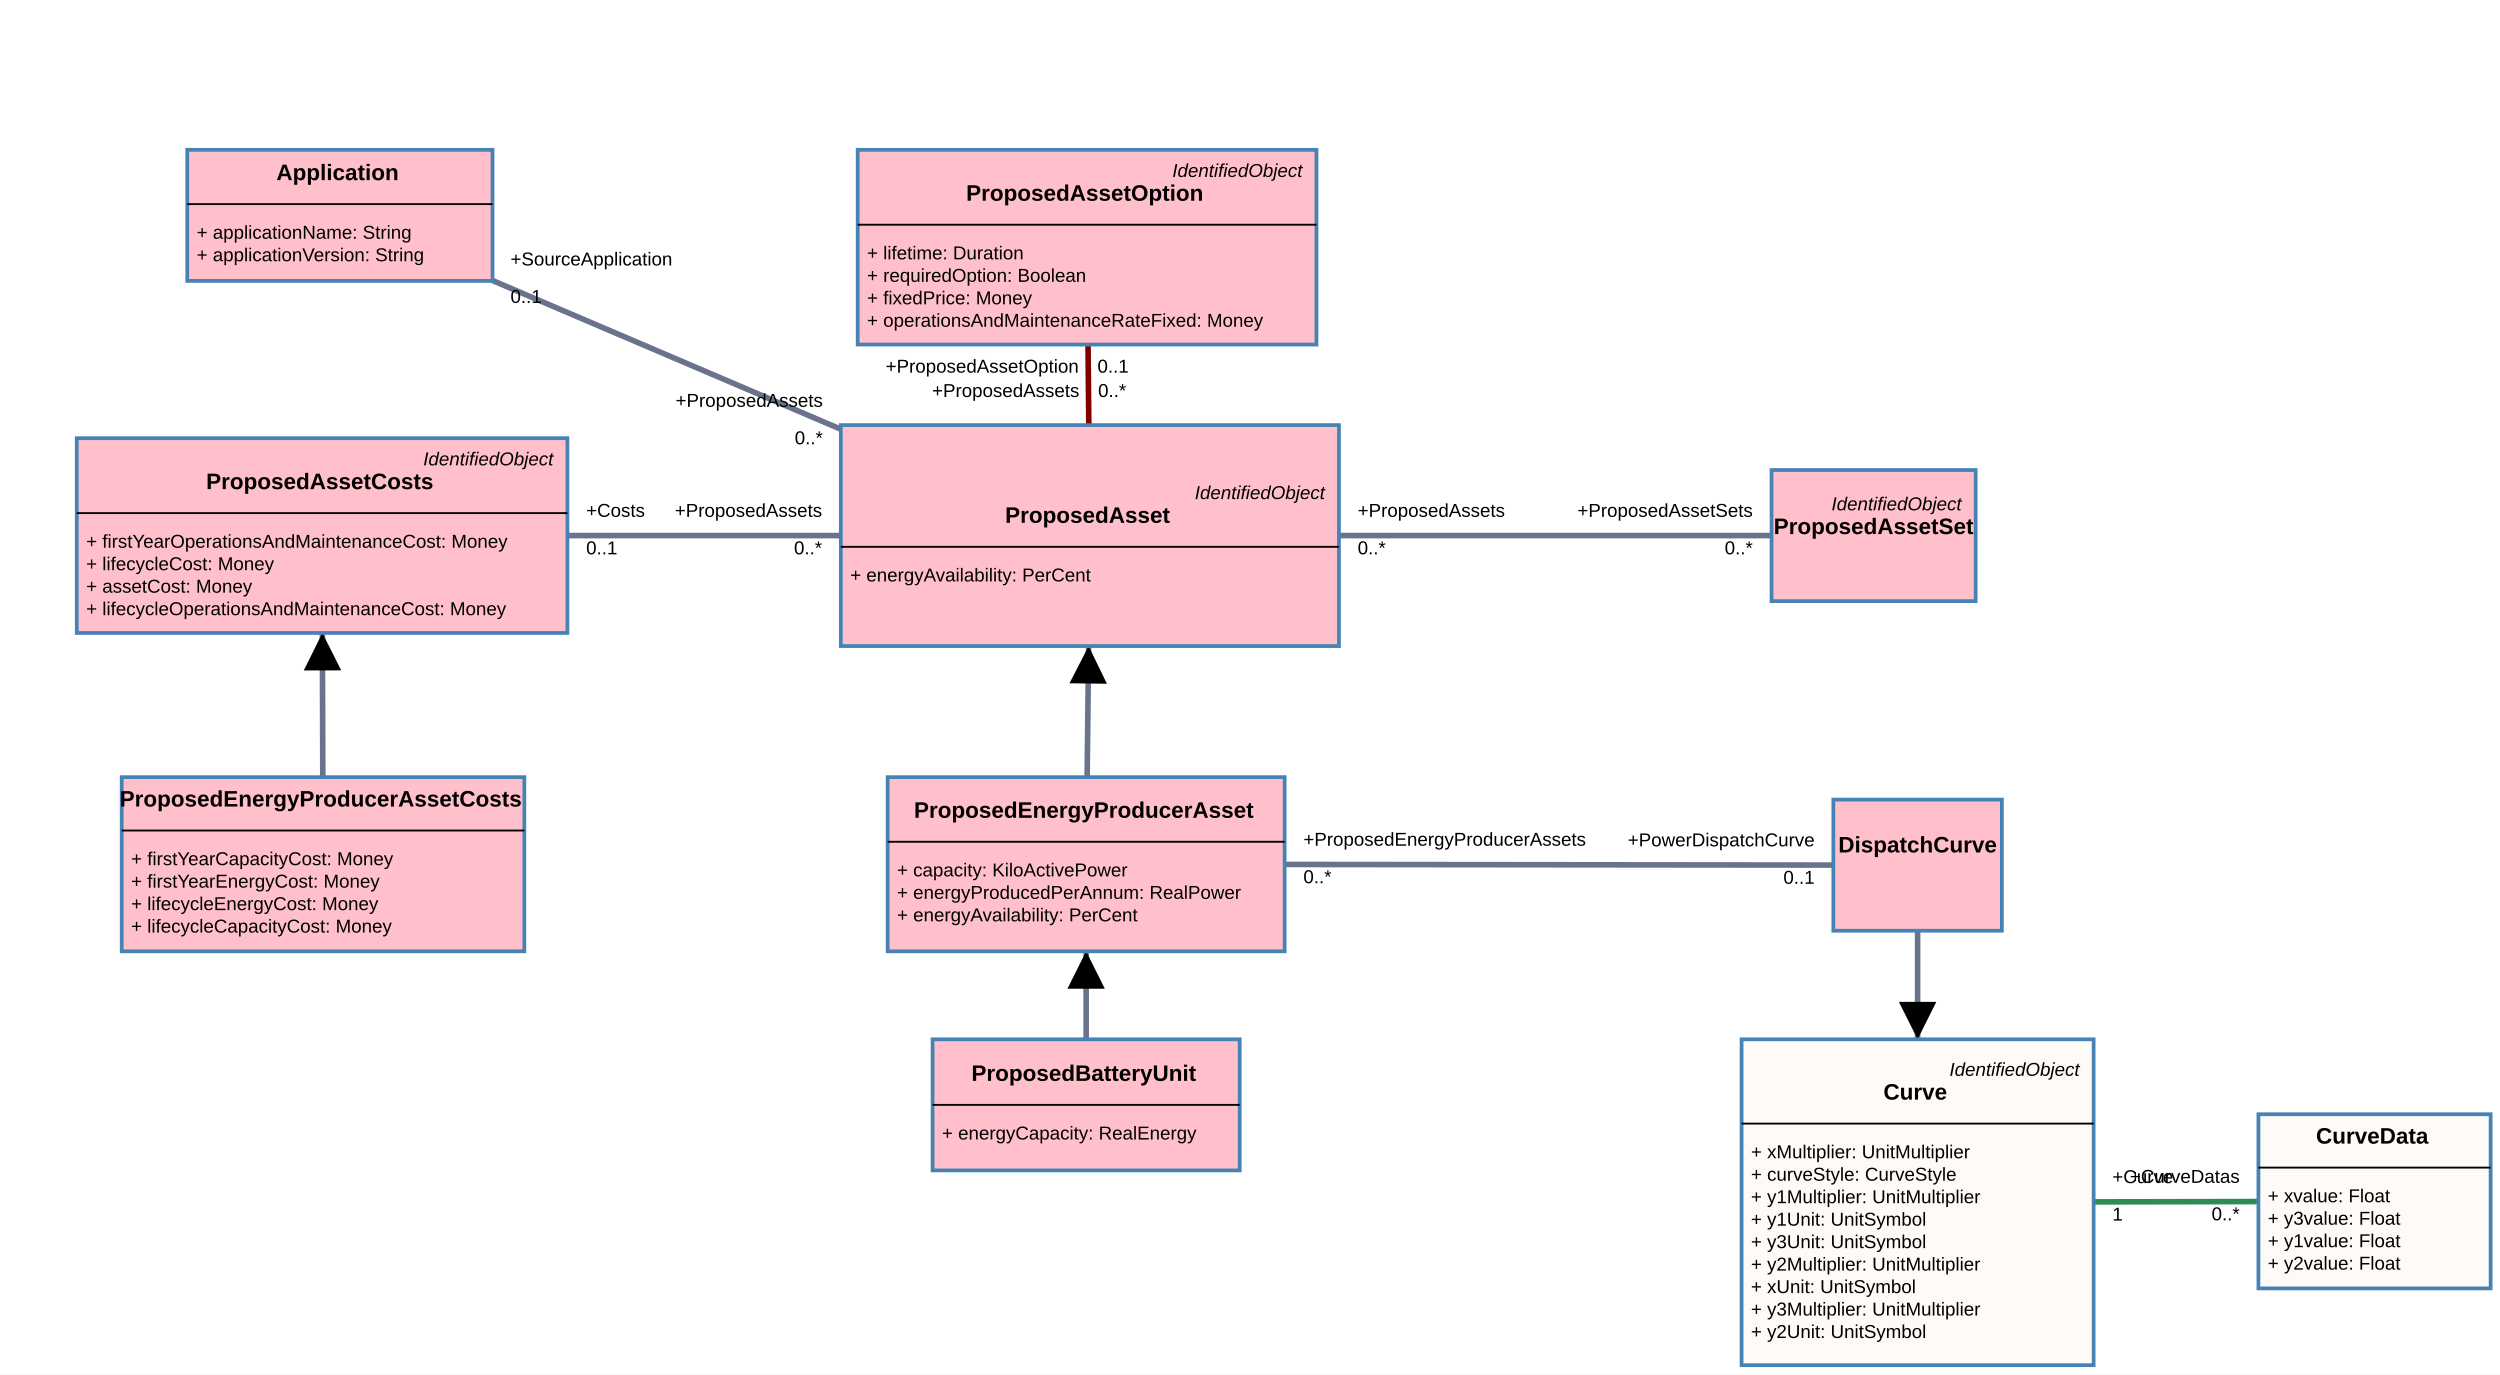
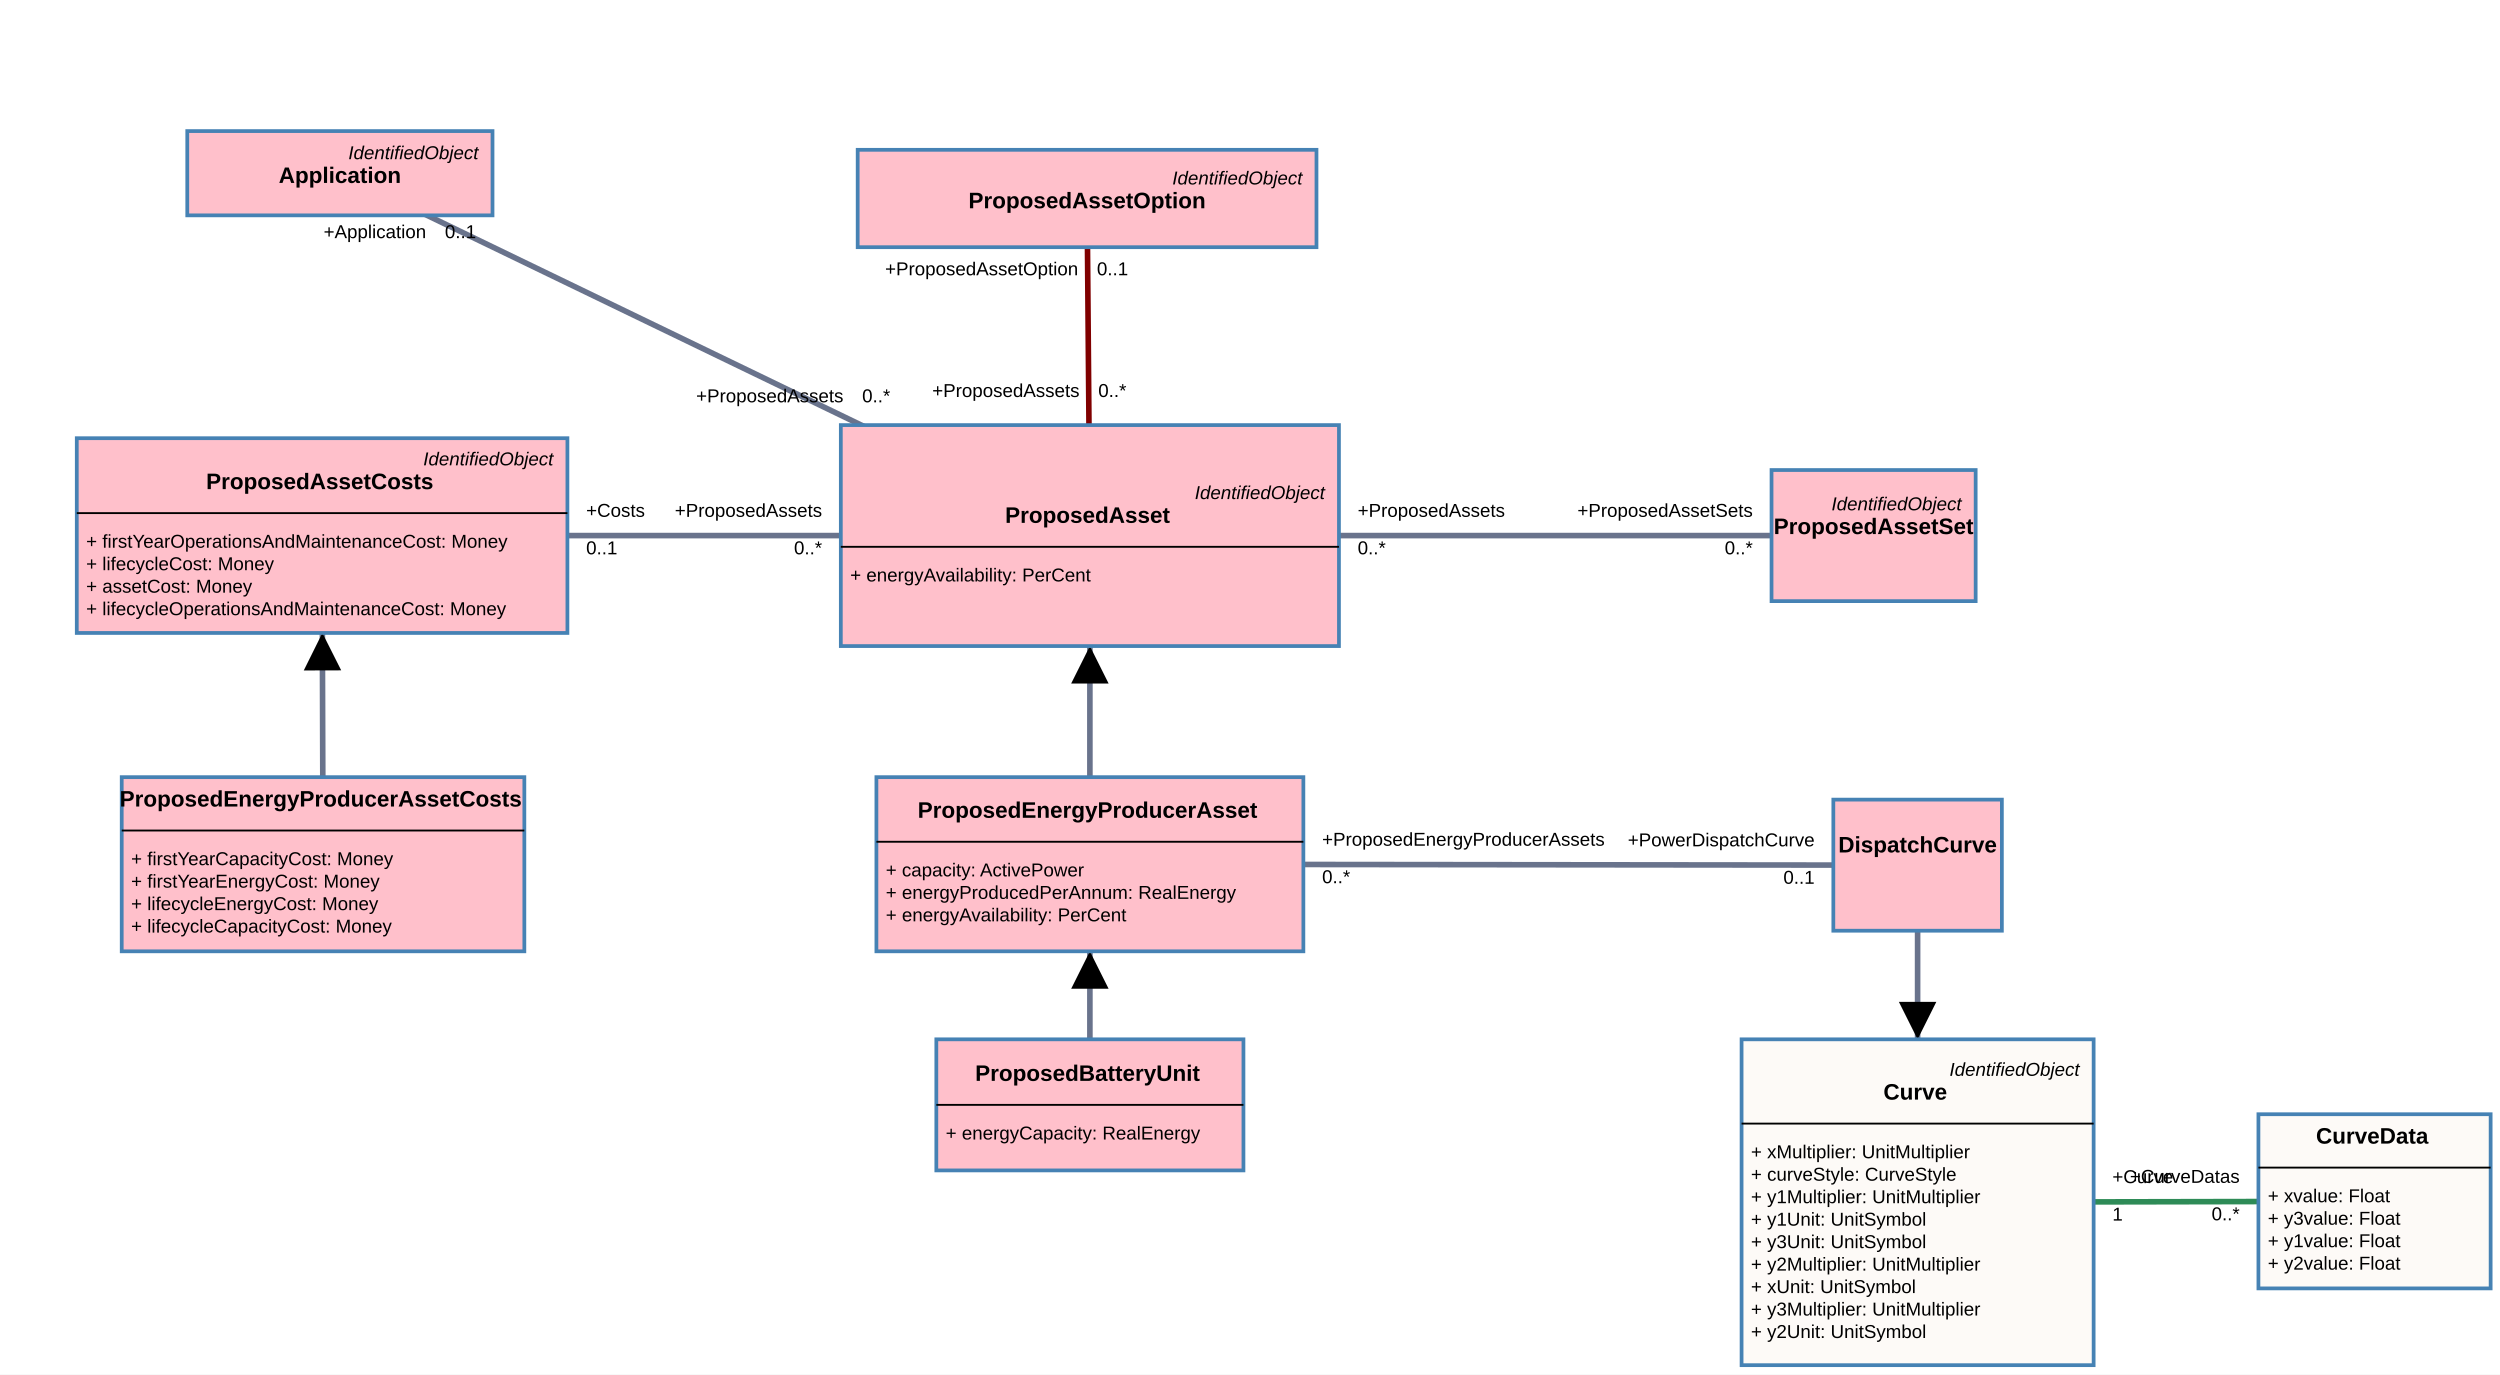
<svg xmlns="http://www.w3.org/2000/svg" width="1335" height="734">
  <rect width="100%" height="100%" fill="white" />
  <g class="zoom-group">
    <defs>
      <marker id="arrowhead" viewBox="-0 -5 10 10" refX="5" refY="0" orient="auto" markerWidth="10" markerHeight="10" xoverflow="visible">
        <path d="M 0,-5 L 10 ,0 L 0,5" fill="black" style="stroke: none;" />
      </marker>
    </defs>
    <line class="link" x1="1268" y1="641.5" x2="1024" y2="642" stroke="#2e8b57" stroke-width="3" />
-     <line class="link" x1="582" y1="286" x2="580.5" y2="132" stroke="#800000" stroke-width="3" />
-     <line class="link" x1="580" y1="461.5" x2="582" y2="286" stroke="#69738c" stroke-width="3" marker-end="url(#arrowhead)" />
-     <line class="link" x1="580" y1="590" x2="580" y2="461.5" stroke="#69738c" stroke-width="3" marker-end="url(#arrowhead)" />
+     <line class="link" x1="582" y1="286" x2="580.5" y2="106" stroke="#800000" stroke-width="3" />
+     <line class="link" x1="582" y1="461.5" x2="582" y2="286" stroke="#69738c" stroke-width="3" marker-end="url(#arrowhead)" />
+     <line class="link" x1="582" y1="590" x2="582" y2="461.5" stroke="#69738c" stroke-width="3" marker-end="url(#arrowhead)" />
    <line class="link" x1="1024" y1="462" x2="1024" y2="642" stroke="#69738c" stroke-width="3" marker-end="url(#arrowhead)" />
-     <line class="link" x1="580" y1="461.5" x2="1024" y2="462" stroke="#69738c" stroke-width="3" />
+     <line class="link" x1="582" y1="461.5" x2="1024" y2="462" stroke="#69738c" stroke-width="3" />
    <line class="link" x1="172.5" y1="461.5" x2="172" y2="286" stroke="#69738c" stroke-width="3" marker-end="url(#arrowhead)" />
    <line class="link" x1="172" y1="286" x2="582" y2="286" stroke="#69738c" stroke-width="3" />
    <line class="link" x1="1000.5" y1="286" x2="582" y2="286" stroke="#69738c" stroke-width="3" />
-     <line class="link" x1="181.5" y1="115" x2="582" y2="286" stroke="#69738c" stroke-width="3" />
-     <line class="arrow" x2="581.214" y2="354.999" x1="580" y1="461.5" stroke="#69738c" stroke-width="2" marker-end="url(#arrowhead)" />
-     <line class="arrow" x2="580" y2="518" x1="580" y1="590" stroke="#69738c" stroke-width="2" marker-end="url(#arrowhead)" />
+     <line class="link" x1="181.5" y1="92.5" x2="582" y2="286" stroke="#69738c" stroke-width="3" />
+     <line class="arrow" x2="582" y2="355" x1="582" y1="461.5" stroke="#69738c" stroke-width="2" marker-end="url(#arrowhead)" />
+     <line class="arrow" x2="582" y2="518" x1="582" y1="590" stroke="#69738c" stroke-width="2" marker-end="url(#arrowhead)" />
    <line class="arrow" x2="1024" y2="545" x1="1024" y1="462" stroke="#69738c" stroke-width="2" marker-end="url(#arrowhead)" />
    <line class="arrow" x2="172.177" y2="348" x1="172.5" y1="461.5" stroke="#69738c" stroke-width="2" marker-end="url(#arrowhead)" />
    <g class="draggable" transform="translate(1206, 595)">
      <rect class="box" width="124" height="93" style="fill: #fdfaf7; stroke: steelblue; stroke-width: 2px; cursor: move;" />
      <text x="0" y="0" text-anchor="start" font-size="10px">
        <tspan x="62" y="11.5" dy=".35em" text-anchor="middle" style="font-family: Arial, sans-serif; font-weight: 700; font-style: normal; fill: black; font-size: 12px; pointer-events: none;">CurveData</tspan>
        <tspan x="5" y="43.5" dy=".35em" text-anchor="start" style="font-family: Arial, sans-serif; font-weight: 400; font-style: normal; fill: black; font-size: 10px; pointer-events: none;">+   xvalue: Float</tspan>
        <tspan x="5" y="55.5" dy=".35em" text-anchor="start" style="font-family: Arial, sans-serif; font-weight: 400; font-style: normal; fill: black; font-size: 10px; pointer-events: none;">+   y3value: Float</tspan>
        <tspan x="5" y="67.5" dy=".35em" text-anchor="start" style="font-family: Arial, sans-serif; font-weight: 400; font-style: normal; fill: black; font-size: 10px; pointer-events: none;">+   y1value: Float</tspan>
        <tspan x="5" y="79.5" dy=".35em" text-anchor="start" style="font-family: Arial, sans-serif; font-weight: 400; font-style: normal; fill: black; font-size: 10px; pointer-events: none;">+   y2value: Float</tspan>
      </text>
      <line x1="0" x2="124" y1="28.5" y2="28.5" stroke="black" stroke-width="1" />
    </g>
    <g class="draggable" transform="translate(930, 555)">
      <rect class="box" width="188" height="174" style="fill: #fdfaf7; stroke: steelblue; stroke-width: 2px; cursor: move;" />
      <text x="0" y="0" text-anchor="start" font-size="10px">
        <tspan x="183" y="16" dy=".35em" text-anchor="end" style="font-family: Arial, sans-serif; font-weight: 400; font-style: italic; fill: black; font-size: 10px; pointer-events: none;">IdentifiedObject</tspan>
        <tspan x="94" y="28" dy=".35em" text-anchor="middle" style="font-family: Arial, sans-serif; font-weight: 700; font-style: normal; fill: black; font-size: 12px; pointer-events: none;">Curve</tspan>
        <tspan x="5" y="60" dy=".35em" text-anchor="start" style="font-family: Arial, sans-serif; font-weight: 400; font-style: normal; fill: black; font-size: 10px; pointer-events: none;">+   xMultiplier: UnitMultiplier</tspan>
        <tspan x="5" y="72" dy=".35em" text-anchor="start" style="font-family: Arial, sans-serif; font-weight: 400; font-style: normal; fill: black; font-size: 10px; pointer-events: none;">+   curveStyle: CurveStyle</tspan>
        <tspan x="5" y="84" dy=".35em" text-anchor="start" style="font-family: Arial, sans-serif; font-weight: 400; font-style: normal; fill: black; font-size: 10px; pointer-events: none;">+   y1Multiplier: UnitMultiplier</tspan>
        <tspan x="5" y="96" dy=".35em" text-anchor="start" style="font-family: Arial, sans-serif; font-weight: 400; font-style: normal; fill: black; font-size: 10px; pointer-events: none;">+   y1Unit: UnitSymbol</tspan>
        <tspan x="5" y="108" dy=".35em" text-anchor="start" style="font-family: Arial, sans-serif; font-weight: 400; font-style: normal; fill: black; font-size: 10px; pointer-events: none;">+   y3Unit: UnitSymbol</tspan>
        <tspan x="5" y="120" dy=".35em" text-anchor="start" style="font-family: Arial, sans-serif; font-weight: 400; font-style: normal; fill: black; font-size: 10px; pointer-events: none;">+   y2Multiplier: UnitMultiplier</tspan>
        <tspan x="5" y="132" dy=".35em" text-anchor="start" style="font-family: Arial, sans-serif; font-weight: 400; font-style: normal; fill: black; font-size: 10px; pointer-events: none;">+   xUnit: UnitSymbol</tspan>
        <tspan x="5" y="144" dy=".35em" text-anchor="start" style="font-family: Arial, sans-serif; font-weight: 400; font-style: normal; fill: black; font-size: 10px; pointer-events: none;">+   y3Multiplier: UnitMultiplier</tspan>
        <tspan x="5" y="156" dy=".35em" text-anchor="start" style="font-family: Arial, sans-serif; font-weight: 400; font-style: normal; fill: black; font-size: 10px; pointer-events: none;">+   y2Unit: UnitSymbol</tspan>
      </text>
      <line x1="0" x2="188" y1="45" y2="45" stroke="black" stroke-width="1" />
    </g>
    <g class="draggable" transform="translate(458, 80)">
-       <rect class="box" width="245" height="104" style="fill: #ffc0cb; stroke: steelblue; stroke-width: 2px; cursor: move;" />
+       <rect class="box" width="245" height="52" style="fill: #ffc0cb; stroke: steelblue; stroke-width: 2px; cursor: move;" />
      <text x="0" y="0" text-anchor="start" font-size="10px">
-         <tspan x="240" y="11" dy=".35em" text-anchor="end" style="font-family: Arial, sans-serif; font-weight: 400; font-style: italic; fill: black; font-size: 10px; pointer-events: none;">IdentifiedObject</tspan>
-         <tspan x="122.5" y="23" dy=".35em" text-anchor="middle" style="font-family: Arial, sans-serif; font-weight: 700; font-style: normal; fill: black; font-size: 12px; pointer-events: none;">ProposedAssetOption</tspan>
-         <tspan x="5" y="55" dy=".35em" text-anchor="start" style="font-family: Arial, sans-serif; font-weight: 400; font-style: normal; fill: black; font-size: 10px; pointer-events: none;">+   lifetime: Duration</tspan>
-         <tspan x="5" y="67" dy=".35em" text-anchor="start" style="font-family: Arial, sans-serif; font-weight: 400; font-style: normal; fill: black; font-size: 10px; pointer-events: none;">+   requiredOption: Boolean</tspan>
-         <tspan x="5" y="79" dy=".35em" text-anchor="start" style="font-family: Arial, sans-serif; font-weight: 400; font-style: normal; fill: black; font-size: 10px; pointer-events: none;">+   fixedPrice: Money</tspan>
-         <tspan x="5" y="91" dy=".35em" text-anchor="start" style="font-family: Arial, sans-serif; font-weight: 400; font-style: normal; fill: black; font-size: 10px; pointer-events: none;">+   operationsAndMaintenanceRateFixed: Money</tspan>
+         <tspan x="240" y="15" dy=".35em" text-anchor="end" style="font-family: Arial, sans-serif; font-weight: 400; font-style: italic; fill: black; font-size: 10px; pointer-events: none;">IdentifiedObject</tspan>
+         <tspan x="122.5" y="27" dy=".35em" text-anchor="middle" style="font-family: Arial, sans-serif; font-weight: 700; font-style: normal; fill: black; font-size: 12px; pointer-events: none;">ProposedAssetOption</tspan>
      </text>
-       <line x1="0" x2="245" y1="40" y2="40" stroke="black" stroke-width="1" />
    </g>
    <g class="draggable" transform="translate(449, 227)">
      <rect class="box" width="266" height="118" style="fill: #ffc0cb; stroke: steelblue; stroke-width: 2px; cursor: move;" />
      <text x="0" y="0" text-anchor="start" font-size="10px">
        <tspan x="261" y="36" dy=".35em" text-anchor="end" style="font-family: Arial, sans-serif; font-weight: 400; font-style: italic; fill: black; font-size: 10px; pointer-events: none;">IdentifiedObject</tspan>
        <tspan x="133" y="48" dy=".35em" text-anchor="middle" style="font-family: Arial, sans-serif; font-weight: 700; font-style: normal; fill: black; font-size: 12px; pointer-events: none;">ProposedAsset</tspan>
        <tspan x="5" y="80" dy=".35em" text-anchor="start" style="font-family: Arial, sans-serif; font-weight: 400; font-style: normal; fill: black; font-size: 10px; pointer-events: none;">+   energyAvailability: PerCent</tspan>
      </text>
      <line x1="0" x2="266" y1="65" y2="65" stroke="black" stroke-width="1" />
    </g>
-     <g class="draggable" transform="translate(474, 415)">
-       <rect class="box" width="212" height="93" style="fill: #ffc0cb; stroke: steelblue; stroke-width: 2px; cursor: move;" />
+     <g class="draggable" transform="translate(468, 415)">
+       <rect class="box" width="228" height="93" style="fill: #ffc0cb; stroke: steelblue; stroke-width: 2px; cursor: move;" />
      <text x="0" y="0" text-anchor="start" font-size="10px">
-         <tspan x="106" y="17.5" dy=".35em" text-anchor="middle" style="font-family: Arial, sans-serif; font-weight: 700; font-style: normal; fill: black; font-size: 12px; pointer-events: none;">ProposedEnergyProducerAsset</tspan>
-         <tspan x="5" y="49.5" dy=".35em" text-anchor="start" style="font-family: Arial, sans-serif; font-weight: 400; font-style: normal; fill: black; font-size: 10px; pointer-events: none;">+   capacity: KiloActivePower</tspan>
-         <tspan x="5" y="61.5" dy=".35em" text-anchor="start" style="font-family: Arial, sans-serif; font-weight: 400; font-style: normal; fill: black; font-size: 10px; pointer-events: none;">+   energyProducedPerAnnum: RealPower</tspan>
+         <tspan x="114" y="17.5" dy=".35em" text-anchor="middle" style="font-family: Arial, sans-serif; font-weight: 700; font-style: normal; fill: black; font-size: 12px; pointer-events: none;">ProposedEnergyProducerAsset</tspan>
+         <tspan x="5" y="49.5" dy=".35em" text-anchor="start" style="font-family: Arial, sans-serif; font-weight: 400; font-style: normal; fill: black; font-size: 10px; pointer-events: none;">+   capacity: ActivePower</tspan>
+         <tspan x="5" y="61.5" dy=".35em" text-anchor="start" style="font-family: Arial, sans-serif; font-weight: 400; font-style: normal; fill: black; font-size: 10px; pointer-events: none;">+   energyProducedPerAnnum: RealEnergy</tspan>
        <tspan x="5" y="73.5" dy=".35em" text-anchor="start" style="font-family: Arial, sans-serif; font-weight: 400; font-style: normal; fill: black; font-size: 10px; pointer-events: none;">+   energyAvailability: PerCent</tspan>
      </text>
-       <line x1="0" x2="212" y1="34.5" y2="34.5" stroke="black" stroke-width="1" />
+       <line x1="0" x2="228" y1="34.5" y2="34.5" stroke="black" stroke-width="1" />
    </g>
-     <g class="draggable" transform="translate(498, 555)">
+     <g class="draggable" transform="translate(500, 555)">
      <rect class="box" width="164" height="70" style="fill: #ffc0cb; stroke: steelblue; stroke-width: 2px; cursor: move;" />
      <text x="0" y="0" text-anchor="start" font-size="10px">
        <tspan x="82" y="18" dy=".35em" text-anchor="middle" style="font-family: Arial, sans-serif; font-weight: 700; font-style: normal; fill: black; font-size: 12px; pointer-events: none;">ProposedBatteryUnit</tspan>
        <tspan x="5" y="50" dy=".35em" text-anchor="start" style="font-family: Arial, sans-serif; font-weight: 400; font-style: normal; fill: black; font-size: 10px; pointer-events: none;">+   energyCapacity: RealEnergy</tspan>
      </text>
      <line x1="0" x2="164" y1="35" y2="35" stroke="black" stroke-width="1" />
    </g>
    <g class="draggable" transform="translate(979, 427)">
      <rect class="box" width="90" height="70" style="fill: #ffc0cb; stroke: steelblue; stroke-width: 2px; cursor: move;" />
      <text x="0" y="0" text-anchor="start" font-size="10px">
        <tspan x="45" y="24" dy=".35em" text-anchor="middle" style="font-family: Arial, sans-serif; font-weight: 700; font-style: normal; fill: black; font-size: 12px; pointer-events: none;">DispatchCurve</tspan>
      </text>
    </g>
    <g class="draggable" transform="translate(41, 234)">
      <rect class="box" width="262" height="104" style="fill: #ffc0cb; stroke: steelblue; stroke-width: 2px; cursor: move;" />
      <text x="0" y="0" text-anchor="start" font-size="10px">
        <tspan x="257" y="11" dy=".35em" text-anchor="end" style="font-family: Arial, sans-serif; font-weight: 400; font-style: italic; fill: black; font-size: 10px; pointer-events: none;">IdentifiedObject</tspan>
        <tspan x="131" y="23" dy=".35em" text-anchor="middle" style="font-family: Arial, sans-serif; font-weight: 700; font-style: normal; fill: black; font-size: 12px; pointer-events: none;">ProposedAssetCosts</tspan>
        <tspan x="5" y="55" dy=".35em" text-anchor="start" style="font-family: Arial, sans-serif; font-weight: 400; font-style: normal; fill: black; font-size: 10px; pointer-events: none;">+   firstYearOperationsAndMaintenanceCost: Money</tspan>
        <tspan x="5" y="67" dy=".35em" text-anchor="start" style="font-family: Arial, sans-serif; font-weight: 400; font-style: normal; fill: black; font-size: 10px; pointer-events: none;">+   lifecycleCost: Money</tspan>
        <tspan x="5" y="79" dy=".35em" text-anchor="start" style="font-family: Arial, sans-serif; font-weight: 400; font-style: normal; fill: black; font-size: 10px; pointer-events: none;">+   assetCost: Money</tspan>
        <tspan x="5" y="91" dy=".35em" text-anchor="start" style="font-family: Arial, sans-serif; font-weight: 400; font-style: normal; fill: black; font-size: 10px; pointer-events: none;">+   lifecycleOperationsAndMaintenanceCost: Money</tspan>
      </text>
      <line x1="0" x2="262" y1="40" y2="40" stroke="black" stroke-width="1" />
    </g>
    <g class="draggable" transform="translate(65, 415)">
      <rect class="box" width="215" height="93" style="fill: #ffc0cb; stroke: steelblue; stroke-width: 2px; cursor: move;" />
      <text x="0" y="0" text-anchor="start" font-size="10px">
        <tspan x="107.5" y="11.5" dy=".35em" text-anchor="middle" style="font-family: Arial, sans-serif; font-weight: 700; font-style: normal; fill: black; font-size: 12px; pointer-events: none;">ProposedEnergyProducerAssetCosts</tspan>
        <tspan x="5" y="43.5" dy=".35em" text-anchor="start" style="font-family: Arial, sans-serif; font-weight: 400; font-style: normal; fill: black; font-size: 10px; pointer-events: none;">+   firstYearCapacityCost: Money</tspan>
        <tspan x="5" y="55.5" dy=".35em" text-anchor="start" style="font-family: Arial, sans-serif; font-weight: 400; font-style: normal; fill: black; font-size: 10px; pointer-events: none;">+   firstYearEnergyCost: Money</tspan>
        <tspan x="5" y="67.5" dy=".35em" text-anchor="start" style="font-family: Arial, sans-serif; font-weight: 400; font-style: normal; fill: black; font-size: 10px; pointer-events: none;">+   lifecycleEnergyCost: Money</tspan>
        <tspan x="5" y="79.5" dy=".35em" text-anchor="start" style="font-family: Arial, sans-serif; font-weight: 400; font-style: normal; fill: black; font-size: 10px; pointer-events: none;">+   lifecycleCapacityCost: Money</tspan>
      </text>
      <line x1="0" x2="215" y1="28.5" y2="28.5" stroke="black" stroke-width="1" />
    </g>
-     <g class="draggable" transform="translate(100, 80)">
-       <rect class="box" width="163" height="70" style="fill: #ffc0cb; stroke: steelblue; stroke-width: 2px; cursor: move;" />
+     <g class="draggable" transform="translate(100, 70)">
+       <rect class="box" width="163" height="45" style="fill: #ffc0cb; stroke: steelblue; stroke-width: 2px; cursor: move;" />
      <text x="0" y="0" text-anchor="start" font-size="10px">
-         <tspan x="81.5" y="12" dy=".35em" text-anchor="middle" style="font-family: Arial, sans-serif; font-weight: 700; font-style: normal; fill: black; font-size: 12px; pointer-events: none;">Application</tspan>
-         <tspan x="5" y="44" dy=".35em" text-anchor="start" style="font-family: Arial, sans-serif; font-weight: 400; font-style: normal; fill: black; font-size: 10px; pointer-events: none;">+   applicationName: String</tspan>
-         <tspan x="5" y="56" dy=".35em" text-anchor="start" style="font-family: Arial, sans-serif; font-weight: 400; font-style: normal; fill: black; font-size: 10px; pointer-events: none;">+   applicationVersion: String</tspan>
+         <tspan x="158" y="11.5" dy=".35em" text-anchor="end" style="font-family: Arial, sans-serif; font-weight: 400; font-style: italic; fill: black; font-size: 10px; pointer-events: none;">IdentifiedObject</tspan>
+         <tspan x="81.5" y="23.5" dy=".35em" text-anchor="middle" style="font-family: Arial, sans-serif; font-weight: 700; font-style: normal; fill: black; font-size: 12px; pointer-events: none;">Application</tspan>
      </text>
-       <line x1="0" x2="163" y1="29" y2="29" stroke="black" stroke-width="1" />
    </g>
    <g class="draggable" transform="translate(946, 251)">
      <rect class="box" width="109" height="70" style="fill: #ffc0cb; stroke: steelblue; stroke-width: 2px; cursor: move;" />
      <text x="0" y="0" text-anchor="start" font-size="10px">
        <tspan x="104" y="18" dy=".35em" text-anchor="end" style="font-family: Arial, sans-serif; font-weight: 400; font-style: italic; fill: black; font-size: 10px; pointer-events: none;">IdentifiedObject</tspan>
        <tspan x="54.5" y="30" dy=".35em" text-anchor="middle" style="font-family: Arial, sans-serif; font-weight: 700; font-style: normal; fill: black; font-size: 12px; pointer-events: none;">ProposedAssetSet</tspan>
      </text>
    </g>
    <text class="link-text-start-top" x="1196" y="641.637" text-anchor="end" dy="-1em" style="font-family: Arial, sans-serif; font-size: 10px; fill: black;">+CurveDatas</text>
-     <text class="link-text-start-top" x="576.377" y="222" text-anchor="end" dy="-1em" style="font-family: Arial, sans-serif; font-size: 10px; fill: black;">+ProposedAssets</text>
-     <text class="link-text-start-top" x="575.587" y="410" text-anchor="end" dy="-1em" style="font-family: Arial, sans-serif; font-size: 10px; fill: black;" />
-     <text class="link-text-start-top" x="575" y="550" text-anchor="end" dy="-1em" style="font-family: Arial, sans-serif; font-size: 10px; fill: black;" />
+     <text class="link-text-start-top" x="576.467" y="222" text-anchor="end" dy="-1em" style="font-family: Arial, sans-serif; font-size: 10px; fill: black;">+ProposedAssets</text>
+     <text class="link-text-start-top" x="577" y="410" text-anchor="end" dy="-1em" style="font-family: Arial, sans-serif; font-size: 10px; fill: black;" />
+     <text class="link-text-start-top" x="577" y="550" text-anchor="end" dy="-1em" style="font-family: Arial, sans-serif; font-size: 10px; fill: black;" />
    <text class="link-text-start-top" x="1019" y="502" text-anchor="end" dy="1em" style="font-family: Arial, sans-serif; font-size: 10px; fill: black;" />
-     <text class="link-text-start-top" x="696" y="461.625" text-anchor="start" dy="-1em" style="font-family: Arial, sans-serif; font-size: 10px; fill: black;">+ProposedEnergyProducerAssets</text>
+     <text class="link-text-start-top" x="706" y="461.635" text-anchor="start" dy="-1em" style="font-family: Arial, sans-serif; font-size: 10px; fill: black;">+ProposedEnergyProducerAssets</text>
    <text class="link-text-start-top" x="167.353" y="410" text-anchor="end" dy="-1em" style="font-family: Arial, sans-serif; font-size: 10px; fill: black;" />
    <text class="link-text-start-top" x="313" y="286" text-anchor="start" dy="-1em" style="font-family: Arial, sans-serif; font-size: 10px; fill: black;">+Costs</text>
    <text class="link-text-start-top" x="936" y="286" text-anchor="end" dy="-1em" style="font-family: Arial, sans-serif; font-size: 10px; fill: black;">+ProposedAssetSets</text>
-     <text class="link-text-start-top" x="272.598" y="151.761" text-anchor="start" dy="-1em" style="font-family: Arial, sans-serif; font-size: 10px; fill: black;">+SourceApplication</text>
+     <text class="link-text-start-top" x="227.572" y="117.175" text-anchor="end" dy="1em" style="font-family: Arial, sans-serif; font-size: 10px; fill: black;">+Application</text>
    <text class="link-text-start-btm" x="1196" y="641.637" dy="1em" text-anchor="end" style="font-family: Arial, sans-serif; font-size: 10px; fill: black;">0..*</text>
-     <text class="link-text-start-btm" x="586.377" y="222" dy="-1em" text-anchor="start" style="font-family: Arial, sans-serif; font-size: 10px; fill: black;">0..*</text>
-     <text class="link-text-start-btm" x="585.587" y="410" dy="-1em" text-anchor="start" style="font-family: Arial, sans-serif; font-size: 10px; fill: black;" />
-     <text class="link-text-start-btm" x="585" y="550" dy="-1em" text-anchor="start" style="font-family: Arial, sans-serif; font-size: 10px; fill: black;" />
+     <text class="link-text-start-btm" x="586.467" y="222" dy="-1em" text-anchor="start" style="font-family: Arial, sans-serif; font-size: 10px; fill: black;">0..*</text>
+     <text class="link-text-start-btm" x="587" y="410" dy="-1em" text-anchor="start" style="font-family: Arial, sans-serif; font-size: 10px; fill: black;" />
+     <text class="link-text-start-btm" x="587" y="550" dy="-1em" text-anchor="start" style="font-family: Arial, sans-serif; font-size: 10px; fill: black;" />
    <text class="link-text-start-btm" x="1029" y="502" dy="1em" text-anchor="start" style="font-family: Arial, sans-serif; font-size: 10px; fill: black;" />
-     <text class="link-text-start-btm" x="696" y="461.625" dy="1em" text-anchor="start" style="font-family: Arial, sans-serif; font-size: 10px; fill: black;">0..*</text>
+     <text class="link-text-start-btm" x="706" y="461.635" dy="1em" text-anchor="start" style="font-family: Arial, sans-serif; font-size: 10px; fill: black;">0..*</text>
    <text class="link-text-start-btm" x="177.353" y="410" dy="-1em" text-anchor="start" style="font-family: Arial, sans-serif; font-size: 10px; fill: black;" />
    <text class="link-text-start-btm" x="313" y="286" dy="1em" text-anchor="start" style="font-family: Arial, sans-serif; font-size: 10px; fill: black;">0..1</text>
    <text class="link-text-start-btm" x="936" y="286" dy="1em" text-anchor="end" style="font-family: Arial, sans-serif; font-size: 10px; fill: black;">0..*</text>
-     <text class="link-text-start-btm" x="272.598" y="151.761" dy="1em" text-anchor="start" style="font-family: Arial, sans-serif; font-size: 10px; fill: black;">0..1</text>
+     <text class="link-text-start-btm" x="237.572" y="117.175" dy="1em" text-anchor="start" style="font-family: Arial, sans-serif; font-size: 10px; fill: black;">0..1</text>
    <text class="link-text-end-top" x="1128" y="641.797" dy="-1em" text-anchor="start" style="font-family: Arial, sans-serif; font-size: 10px; fill: black;">+Curve</text>
-     <text class="link-text-end-top" x="576.055" y="189" dy="1em" text-anchor="end" style="font-family: Arial, sans-serif; font-size: 10px; fill: black;">+ProposedAssetOption</text>
-     <text class="link-text-end-top" x="576.271" y="350" dy="1em" text-anchor="end" style="font-family: Arial, sans-serif; font-size: 10px; fill: black;" />
-     <text class="link-text-end-top" x="575" y="513" dy="1em" text-anchor="end" style="font-family: Arial, sans-serif; font-size: 10px; fill: black;" />
+     <text class="link-text-end-top" x="575.758" y="137" dy="1em" text-anchor="end" style="font-family: Arial, sans-serif; font-size: 10px; fill: black;">+ProposedAssetOption</text>
+     <text class="link-text-end-top" x="577" y="350" dy="1em" text-anchor="end" style="font-family: Arial, sans-serif; font-size: 10px; fill: black;" />
+     <text class="link-text-end-top" x="577" y="513" dy="1em" text-anchor="end" style="font-family: Arial, sans-serif; font-size: 10px; fill: black;" />
    <text class="link-text-end-top" x="1019" y="550" dy="-1em" text-anchor="end" style="font-family: Arial, sans-serif; font-size: 10px; fill: black;" />
-     <text class="link-text-end-top" x="969" y="461.944" dy="-1em" text-anchor="end" style="font-family: Arial, sans-serif; font-size: 10px; fill: black;">+PowerDispatchCurve</text>
+     <text class="link-text-end-top" x="969" y="461.943" dy="-1em" text-anchor="end" style="font-family: Arial, sans-serif; font-size: 10px; fill: black;">+PowerDispatchCurve</text>
    <text class="link-text-end-top" x="167.162" y="343" dy="1em" text-anchor="end" style="font-family: Arial, sans-serif; font-size: 10px; fill: black;" />
    <text class="link-text-end-top" x="439" y="286" dy="-1em" text-anchor="end" style="font-family: Arial, sans-serif; font-size: 10px; fill: black;">+ProposedAssets</text>
    <text class="link-text-end-top" x="725" y="286" dy="-1em" text-anchor="start" style="font-family: Arial, sans-serif; font-size: 10px; fill: black;">+ProposedAssets</text>
-     <text class="link-text-end-top" x="439.402" y="227.25" dy="-1em" text-anchor="end" style="font-family: Arial, sans-serif; font-size: 10px; fill: black;">+ProposedAssets</text>
+     <text class="link-text-end-top" x="450.382" y="224.825" dy="-1em" text-anchor="end" style="font-family: Arial, sans-serif; font-size: 10px; fill: black;">+ProposedAssets</text>
    <text class="link-text-end-btm" x="1128" y="641.797" dy="1em" text-anchor="start" style="font-family: Arial, sans-serif; font-size: 10px; fill: black;">1</text>
-     <text class="link-text-end-btm" x="586.055" y="189" dy="1em" text-anchor="start" style="font-family: Arial, sans-serif; font-size: 10px; fill: black;">0..1</text>
-     <text class="link-text-end-btm" x="586.271" y="350" dy="1em" text-anchor="start" style="font-family: Arial, sans-serif; font-size: 10px; fill: black;" />
-     <text class="link-text-end-btm" x="585" y="513" dy="1em" text-anchor="start" style="font-family: Arial, sans-serif; font-size: 10px; fill: black;" />
+     <text class="link-text-end-btm" x="585.758" y="137" dy="1em" text-anchor="start" style="font-family: Arial, sans-serif; font-size: 10px; fill: black;">0..1</text>
+     <text class="link-text-end-btm" x="587" y="350" dy="1em" text-anchor="start" style="font-family: Arial, sans-serif; font-size: 10px; fill: black;" />
+     <text class="link-text-end-btm" x="587" y="513" dy="1em" text-anchor="start" style="font-family: Arial, sans-serif; font-size: 10px; fill: black;" />
    <text class="link-text-end-btm" x="1029" y="550" dy="-1em" text-anchor="start" style="font-family: Arial, sans-serif; font-size: 10px; fill: black;" />
-     <text class="link-text-end-btm" x="969" y="461.944" dy="1em" text-anchor="end" style="font-family: Arial, sans-serif; font-size: 10px; fill: black;">0..1</text>
+     <text class="link-text-end-btm" x="969" y="461.943" dy="1em" text-anchor="end" style="font-family: Arial, sans-serif; font-size: 10px; fill: black;">0..1</text>
    <text class="link-text-end-btm" x="177.162" y="343" dy="1em" text-anchor="start" style="font-family: Arial, sans-serif; font-size: 10px; fill: black;" />
    <text class="link-text-end-btm" x="439" y="286" dy="1em" text-anchor="end" style="font-family: Arial, sans-serif; font-size: 10px; fill: black;">0..*</text>
    <text class="link-text-end-btm" x="725" y="286" dy="1em" text-anchor="start" style="font-family: Arial, sans-serif; font-size: 10px; fill: black;">0..*</text>
-     <text class="link-text-end-btm" x="439.402" y="227.25" dy="1em" text-anchor="end" style="font-family: Arial, sans-serif; font-size: 10px; fill: black;">0..*</text>
+     <text class="link-text-end-btm" x="460.382" y="224.825" dy="-1em" text-anchor="start" style="font-family: Arial, sans-serif; font-size: 10px; fill: black;">0..*</text>
  </g>
</svg>
